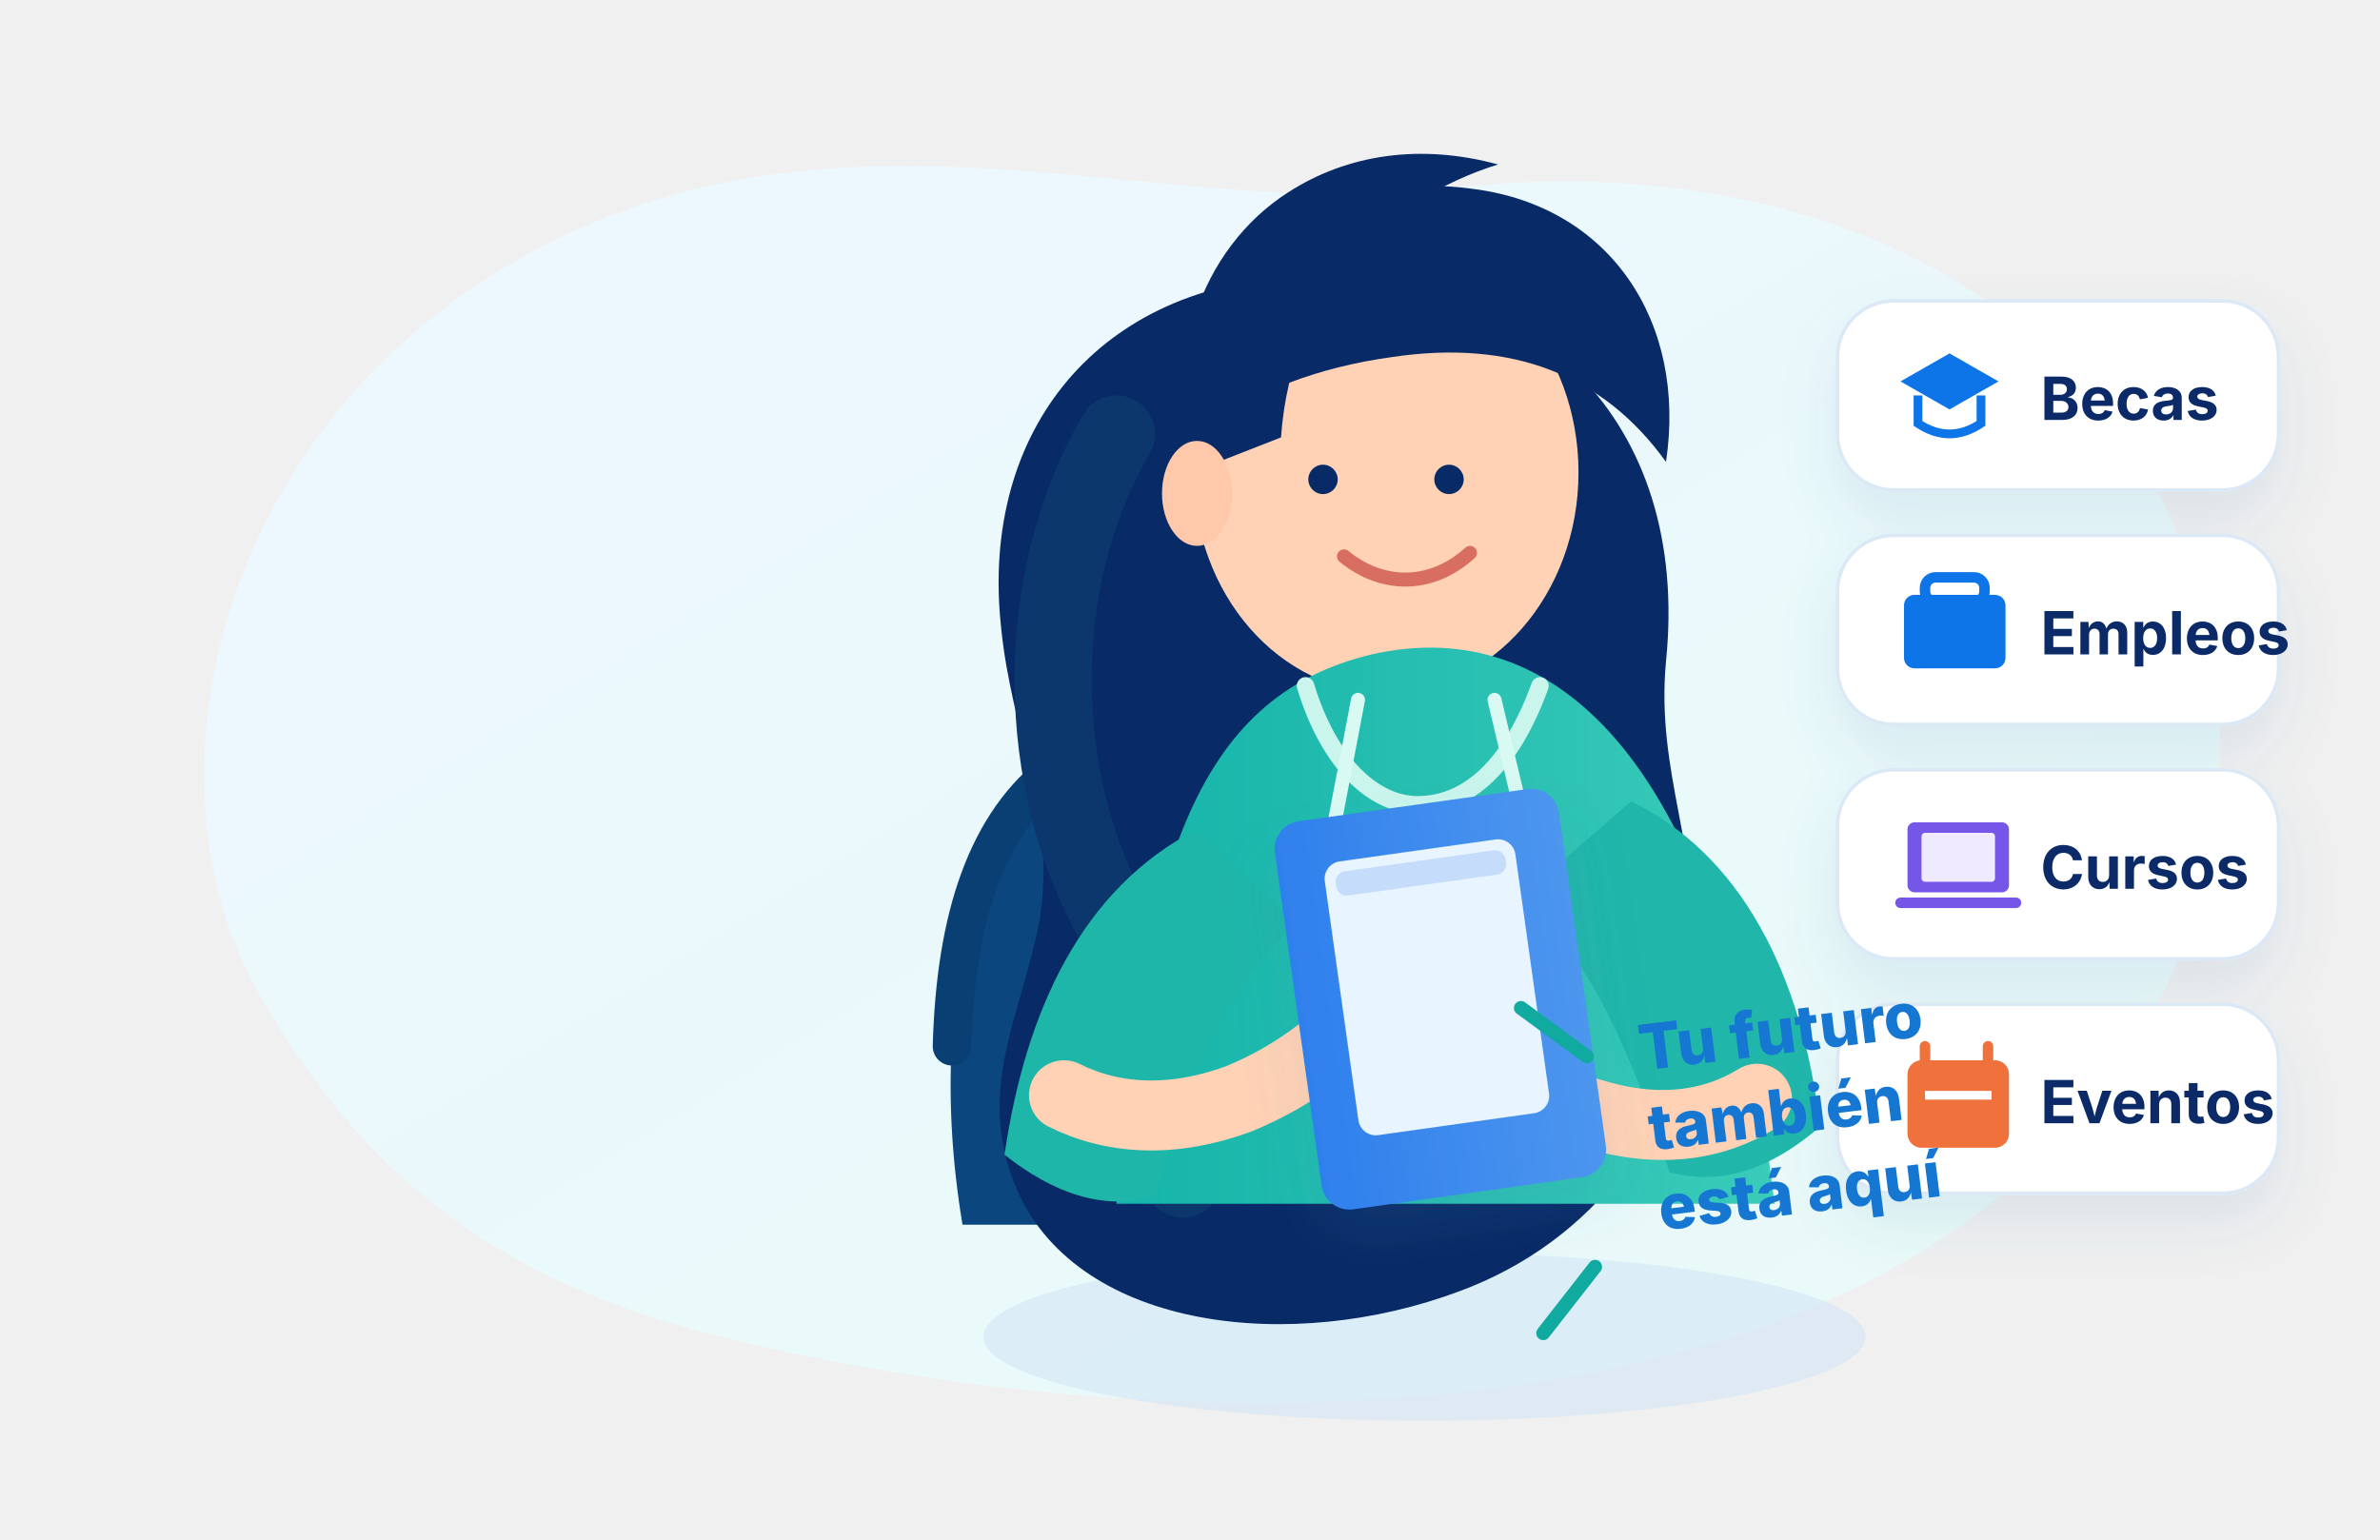
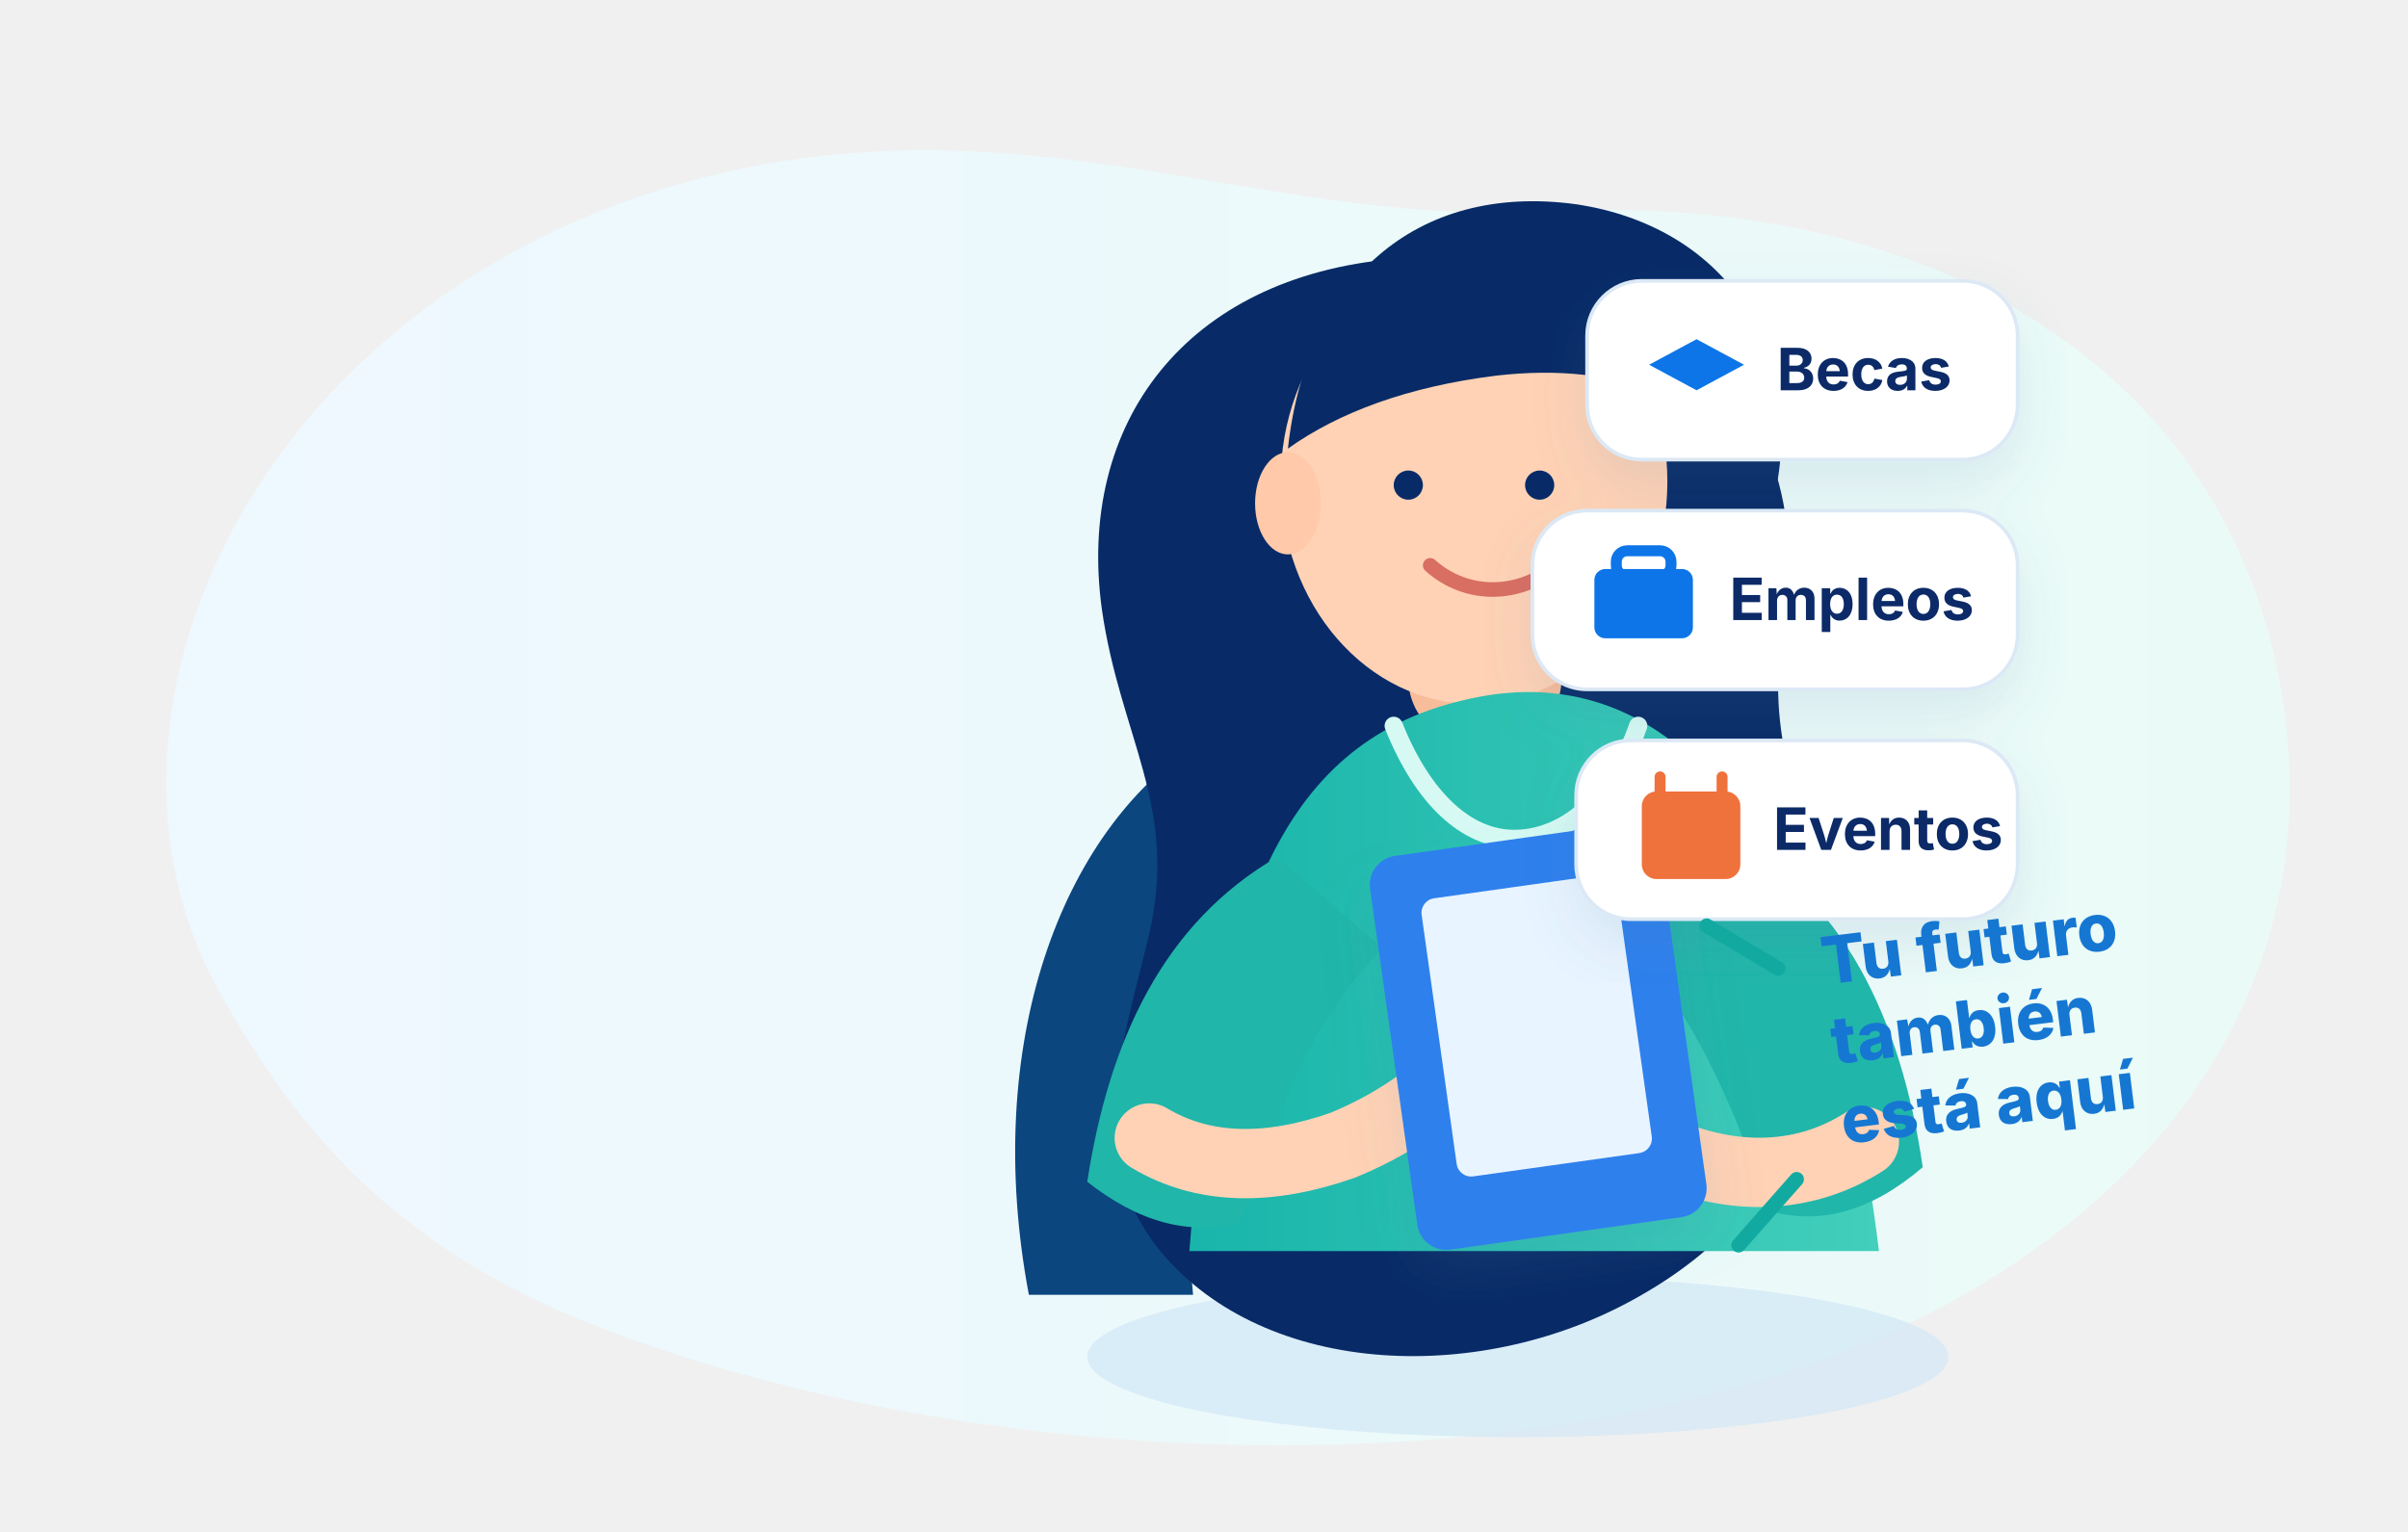
- <svg xmlns="http://www.w3.org/2000/svg" viewBox="0 0 680 440" role="img" aria-labelledby="title">
+ <svg xmlns="http://www.w3.org/2000/svg" viewBox="0 0 660 420" role="img" aria-labelledby="title">
  <defs>
-     <linearGradient id="blob" x1="0" x2="1" y1="0" y2="1">
-       <stop offset="0" stop-color="#edf7ff" />
-       <stop offset="1" stop-color="#e8faf7" />
+     <linearGradient id="bg" x1="0" x2="1">
+       <stop stop-color="#eef8ff" />
+       <stop offset="1" stop-color="#eafbf7" />
    </linearGradient>
-     <linearGradient id="hoodie" x1="0" x2="1">
-       <stop offset="0" stop-color="#15b4aa" />
-       <stop offset="1" stop-color="#3acbb9" />
+     <linearGradient id="sweater" x1="0" x2="1">
+       <stop stop-color="#19b5ab" />
+       <stop offset="1" stop-color="#42cfbb" />
    </linearGradient>
-     <linearGradient id="book" x1="0" x2="1">
-       <stop offset="0" stop-color="#2f80ed" />
-       <stop offset="1" stop-color="#4d96ee" />
-     </linearGradient>
-     <filter id="shadow" x="-20%" y="-20%" width="140%" height="140%">
-       <feDropShadow dx="0" dy="8" stdDeviation="8" flood-color="#4f7aa7" flood-opacity=".12" />
+     <filter id="sh">
+       <feDropShadow dx="0" dy="7" stdDeviation="7" flood-color="#597da5" flood-opacity=".13" />
    </filter>
  </defs>
-   <path d="M74 284C37 219 65 111 164 66c86-39 171-3 248-12 99-12 182 27 211 101 33 85-8 173-95 214-84 40-213 40-322 13C141 366 103 335 74 284Z" fill="url(#blob)" />
-   <g transform="translate(185 22)">
-     <ellipse cx="222" cy="360" rx="126" ry="24" fill="#cfe4f5" opacity=".55" />
-     <path d="M135 175c-36 23-57 81-45 153h43c-5-55 5-100 34-128z" fill="#0b467f" />
-     <path d="M117 198c-20 15-29 42-30 79" fill="none" stroke="#0a3f74" stroke-width="11" stroke-linecap="round" />
-     <path d="M187 57c-58 2-92 44-86 100 3 31 16 54 11 84-5 27-19 49-6 78 18 39 78 46 126 28 38-14 65-48 67-91 2-35-11-57-8-89 7-69-38-112-104-110Z" fill="#082b67" />
-     <path d="M134 102c-25 43-23 100-1 139 11 20 22 41 20 74" fill="none" stroke="#0b376c" stroke-width="22" stroke-linecap="round" />
-     <rect x="193" y="143" width="43" height="42" rx="20" fill="#f6b894" />
-     <ellipse cx="211" cy="113" rx="55" ry="63" fill="#ffd2b5" />
-     <path d="M159 100c4-49 33-74 77-68 39 5 61 38 55 78-18-25-44-35-78-30-22 3-39 10-54 20Z" fill="#082b67" />
-     <path d="M158 112c-12-29 0-63 25-79 17-11 38-14 60-8-32 10-59 36-62 78Z" fill="#082b67" />
-     <ellipse cx="157" cy="119" rx="10" ry="15" fill="#ffc8aa" />
-     <circle cx="193" cy="115" r="4.2" fill="#082b67" />
-     <circle cx="229" cy="115" r="4.2" fill="#082b67" />
-     <path d="M199 137c11 9 25 9 36-1" fill="none" stroke="#d76e61" stroke-width="4" stroke-linecap="round" />
-     <path d="M134 322c7-95 22-145 73-157 53-12 100 31 115 157Z" fill="url(#hoodie)" />
-     <path d="M188 174c7 23 20 34 32 34 15 0 27-12 35-34" fill="none" stroke="#c9f5ed" stroke-width="5" stroke-linecap="round" />
-     <path d="M203 178l-8 42M242 178l10 42" stroke="#d8faf3" stroke-width="4" stroke-linecap="round" />
-     <path d="M157 215c-33 17-49 52-55 93 14 11 28 16 43 12 11-38 22-61 40-78Z" fill="#1fb6aa" />
-     <path d="M281 207c31 15 49 49 54 93-14 12-28 17-43 13-12-38-24-62-42-79Z" fill="#20b6aa" />
-     <path d="M119 291c14 7 31 8 50 1 17-7 31-18 43-33" fill="none" stroke="#ffd2b5" stroke-width="20" stroke-linecap="round" />
-     <path d="M317 292c-13 8-29 10-48 4-17-5-34-16-47-30" fill="none" stroke="#ffd2b5" stroke-width="20" stroke-linecap="round" />
-     <g transform="rotate(-8 223 260)" filter="url(#shadow)">
-       <rect x="185" y="208" width="82" height="112" rx="8" fill="url(#book)" />
-       <rect x="198" y="221" width="55" height="79" rx="5" fill="#e8f4ff" />
-       <rect x="201" y="224" width="49" height="7" rx="3" fill="#c5ddfa" />
+   <path d="M57 266C21 191 72 86 181 52c94-29 161 10 241 6 112-6 188 46 203 130 15 84-37 151-123 184-96 36-238 31-340-9-53-21-82-53-105-97Z" fill="url(#bg)" />
+   <g transform="translate(196 25)">
+     <ellipse cx="220" cy="347" rx="118" ry="22" fill="#cfe6f6" opacity=".65" />
+     <path d="M132 179c-37 24-59 82-46 151h45c-5-55 4-100 35-128z" fill="#0b467f" />
+     <path d="M186 46c-57 5-87 45-80 96 5 35 21 54 13 89-8 33-18 61 3 87 29 35 89 37 132 12 42-24 56-64 49-108-4-27-16-43-10-77 10-61-38-105-107-99Z" fill="#082b67" />
+     <rect x="190" y="137" width="42" height="42" rx="18" fill="#f7bd9a" />
+     <ellipse cx="208" cy="107" rx="53" ry="61" fill="#ffd2b5" />
+     <path d="M157 98c5-46 35-73 79-67 40 6 62 38 55 77-16-23-43-34-77-30-24 3-43 10-57 20Z" fill="#082b67" />
+     <ellipse cx="157" cy="113" rx="9" ry="14" fill="#ffc9aa" />
+     <circle cx="190" cy="108" r="4" fill="#082b67" />
+     <circle cx="226" cy="108" r="4" fill="#082b67" />
+     <path d="M196 130c10 9 25 9 36-1" fill="none" stroke="#d96e62" stroke-width="4" stroke-linecap="round" />
+     <path d="M130 318c7-91 24-139 75-151 53-13 99 29 114 151Z" fill="url(#sweater)" />
+     <path d="M186 174c8 20 20 31 33 31 14 0 27-11 34-31" fill="none" stroke="#d6faf3" stroke-width="5" stroke-linecap="round" />
+     <path d="M154 210c-31 18-46 50-52 89 14 11 28 15 42 11 11-34 21-57 39-75Z" fill="#20b6aa" />
+     <path d="M278 205c31 16 47 49 53 90-14 12-28 16-42 12-12-35-23-58-42-76Z" fill="#21b6aa" />
+     <path d="M119 287c15 9 33 9 53 2 17-7 30-17 42-32" fill="none" stroke="#ffd2b5" stroke-width="19" stroke-linecap="round" />
+     <path d="M315 288c-14 9-31 11-49 5-17-5-32-16-46-29" fill="none" stroke="#ffd2b5" stroke-width="19" stroke-linecap="round" />
+     <g transform="rotate(-8 223 255)" filter="url(#sh)">
+       <rect x="185" y="205" width="80" height="109" rx="8" fill="#2f80ed" />
+       <rect x="198" y="218" width="54" height="77" rx="4" fill="#e8f4ff" />
    </g>
  </g>
-   <g font-family="Inter,Arial,sans-serif" font-size="17" font-weight="700" fill="#082b67" filter="url(#shadow)">
-     <g transform="translate(525 86)">
-       <rect width="126" height="54" rx="16" fill="#fff" stroke="#dbe8f5" />
-       <g transform="translate(18 15)">
-         <path d="M0 8 14 0l14 8-14 8z" fill="#0874e8" />
-         <path d="M5 12v8c6 4 12 4 18 0v-8" fill="none" stroke="#0874e8" stroke-width="2.5" />
-       </g>
-       <text x="58" y="34">Becas</text>
+   <g font-family="Inter,Arial,sans-serif" font-size="16" font-weight="700" fill="#082b67" filter="url(#sh)">
+     <g transform="translate(435 77)">
+       <rect width="118" height="49" rx="15" fill="#fff" stroke="#dbe8f5" />
+       <path d="M17 23 30 16l13 7-13 7z" fill="#0874e8" />
+       <text x="52" y="30">Becas</text>
    </g>
-     <g transform="translate(525 153)">
-       <rect width="126" height="54" rx="16" fill="#fff" stroke="#dbe8f5" />
-       <rect x="19" y="17" width="29" height="21" rx="3" fill="#0874e8" />
-       <rect x="25" y="12" width="17" height="7" rx="3" fill="none" stroke="#0874e8" stroke-width="3" />
-       <text x="58" y="34">Empleos</text>
+     <g transform="translate(420 140)">
+       <rect width="133" height="49" rx="15" fill="#fff" stroke="#dbe8f5" />
+       <rect x="17" y="16" width="27" height="19" rx="3" fill="#0874e8" />
+       <rect x="23" y="11" width="15" height="7" rx="3" fill="none" stroke="#0874e8" stroke-width="3" />
+       <text x="54" y="30">Empleos</text>
    </g>
-     <g transform="translate(525 220)">
-       <rect width="126" height="54" rx="16" fill="#fff" stroke="#dbe8f5" />
-       <rect x="20" y="15" width="29" height="20" rx="2" fill="#7657e8" />
-       <rect x="24" y="18" width="21" height="14" rx="1" fill="#efeaff" />
-       <path d="M18 38h33" stroke="#7657e8" stroke-width="3" stroke-linecap="round" />
-       <text x="58" y="34">Cursos</text>
-     </g>
-     <g transform="translate(525 287)">
-       <rect width="126" height="54" rx="16" fill="#fff" stroke="#dbe8f5" />
-       <rect x="20" y="16" width="29" height="25" rx="4" fill="#ef713a" />
-       <path d="M25 12v8M43 12v8" stroke="#ef713a" stroke-width="3" stroke-linecap="round" />
-       <path d="M25 26h19" stroke="#fff" stroke-width="2.5" />
-       <text x="58" y="34">Eventos</text>
+     <g transform="translate(432 203)">
+       <rect width="121" height="49" rx="15" fill="#fff" stroke="#dbe8f5" />
+       <rect x="18" y="14" width="27" height="24" rx="4" fill="#ef713a" />
+       <path d="M23 10v8M40 10v8" stroke="#ef713a" stroke-width="3" stroke-linecap="round" />
+       <text x="54" y="30">Eventos</text>
    </g>
  </g>
-   <g transform="translate(469 306) rotate(-7)" font-family="Inter,Arial,sans-serif" font-size="18" font-weight="800" fill="#1677d2">
-     <text x="0" y="0">Tu futuro</text>
-     <text x="0" y="23">también</text>
-     <text x="0" y="46">está aquí</text>
-     <path d="M-15 -6l-17 -16M-20 54l-17 17" stroke="#11aaa0" stroke-width="4" stroke-linecap="round" />
+   <g transform="translate(500 270) rotate(-7)" font-family="Inter,Arial,sans-serif" font-size="18" font-weight="800" fill="#1677d2">
+     <text y="0">Tu futuro</text>
+     <text y="22">también</text>
+     <text y="44">está aquí</text>
+     <path d="M-12 -6l-18 -14M-14 52l-18 16" stroke="#12aaa0" stroke-width="4" stroke-linecap="round" />
  </g>
</svg>
